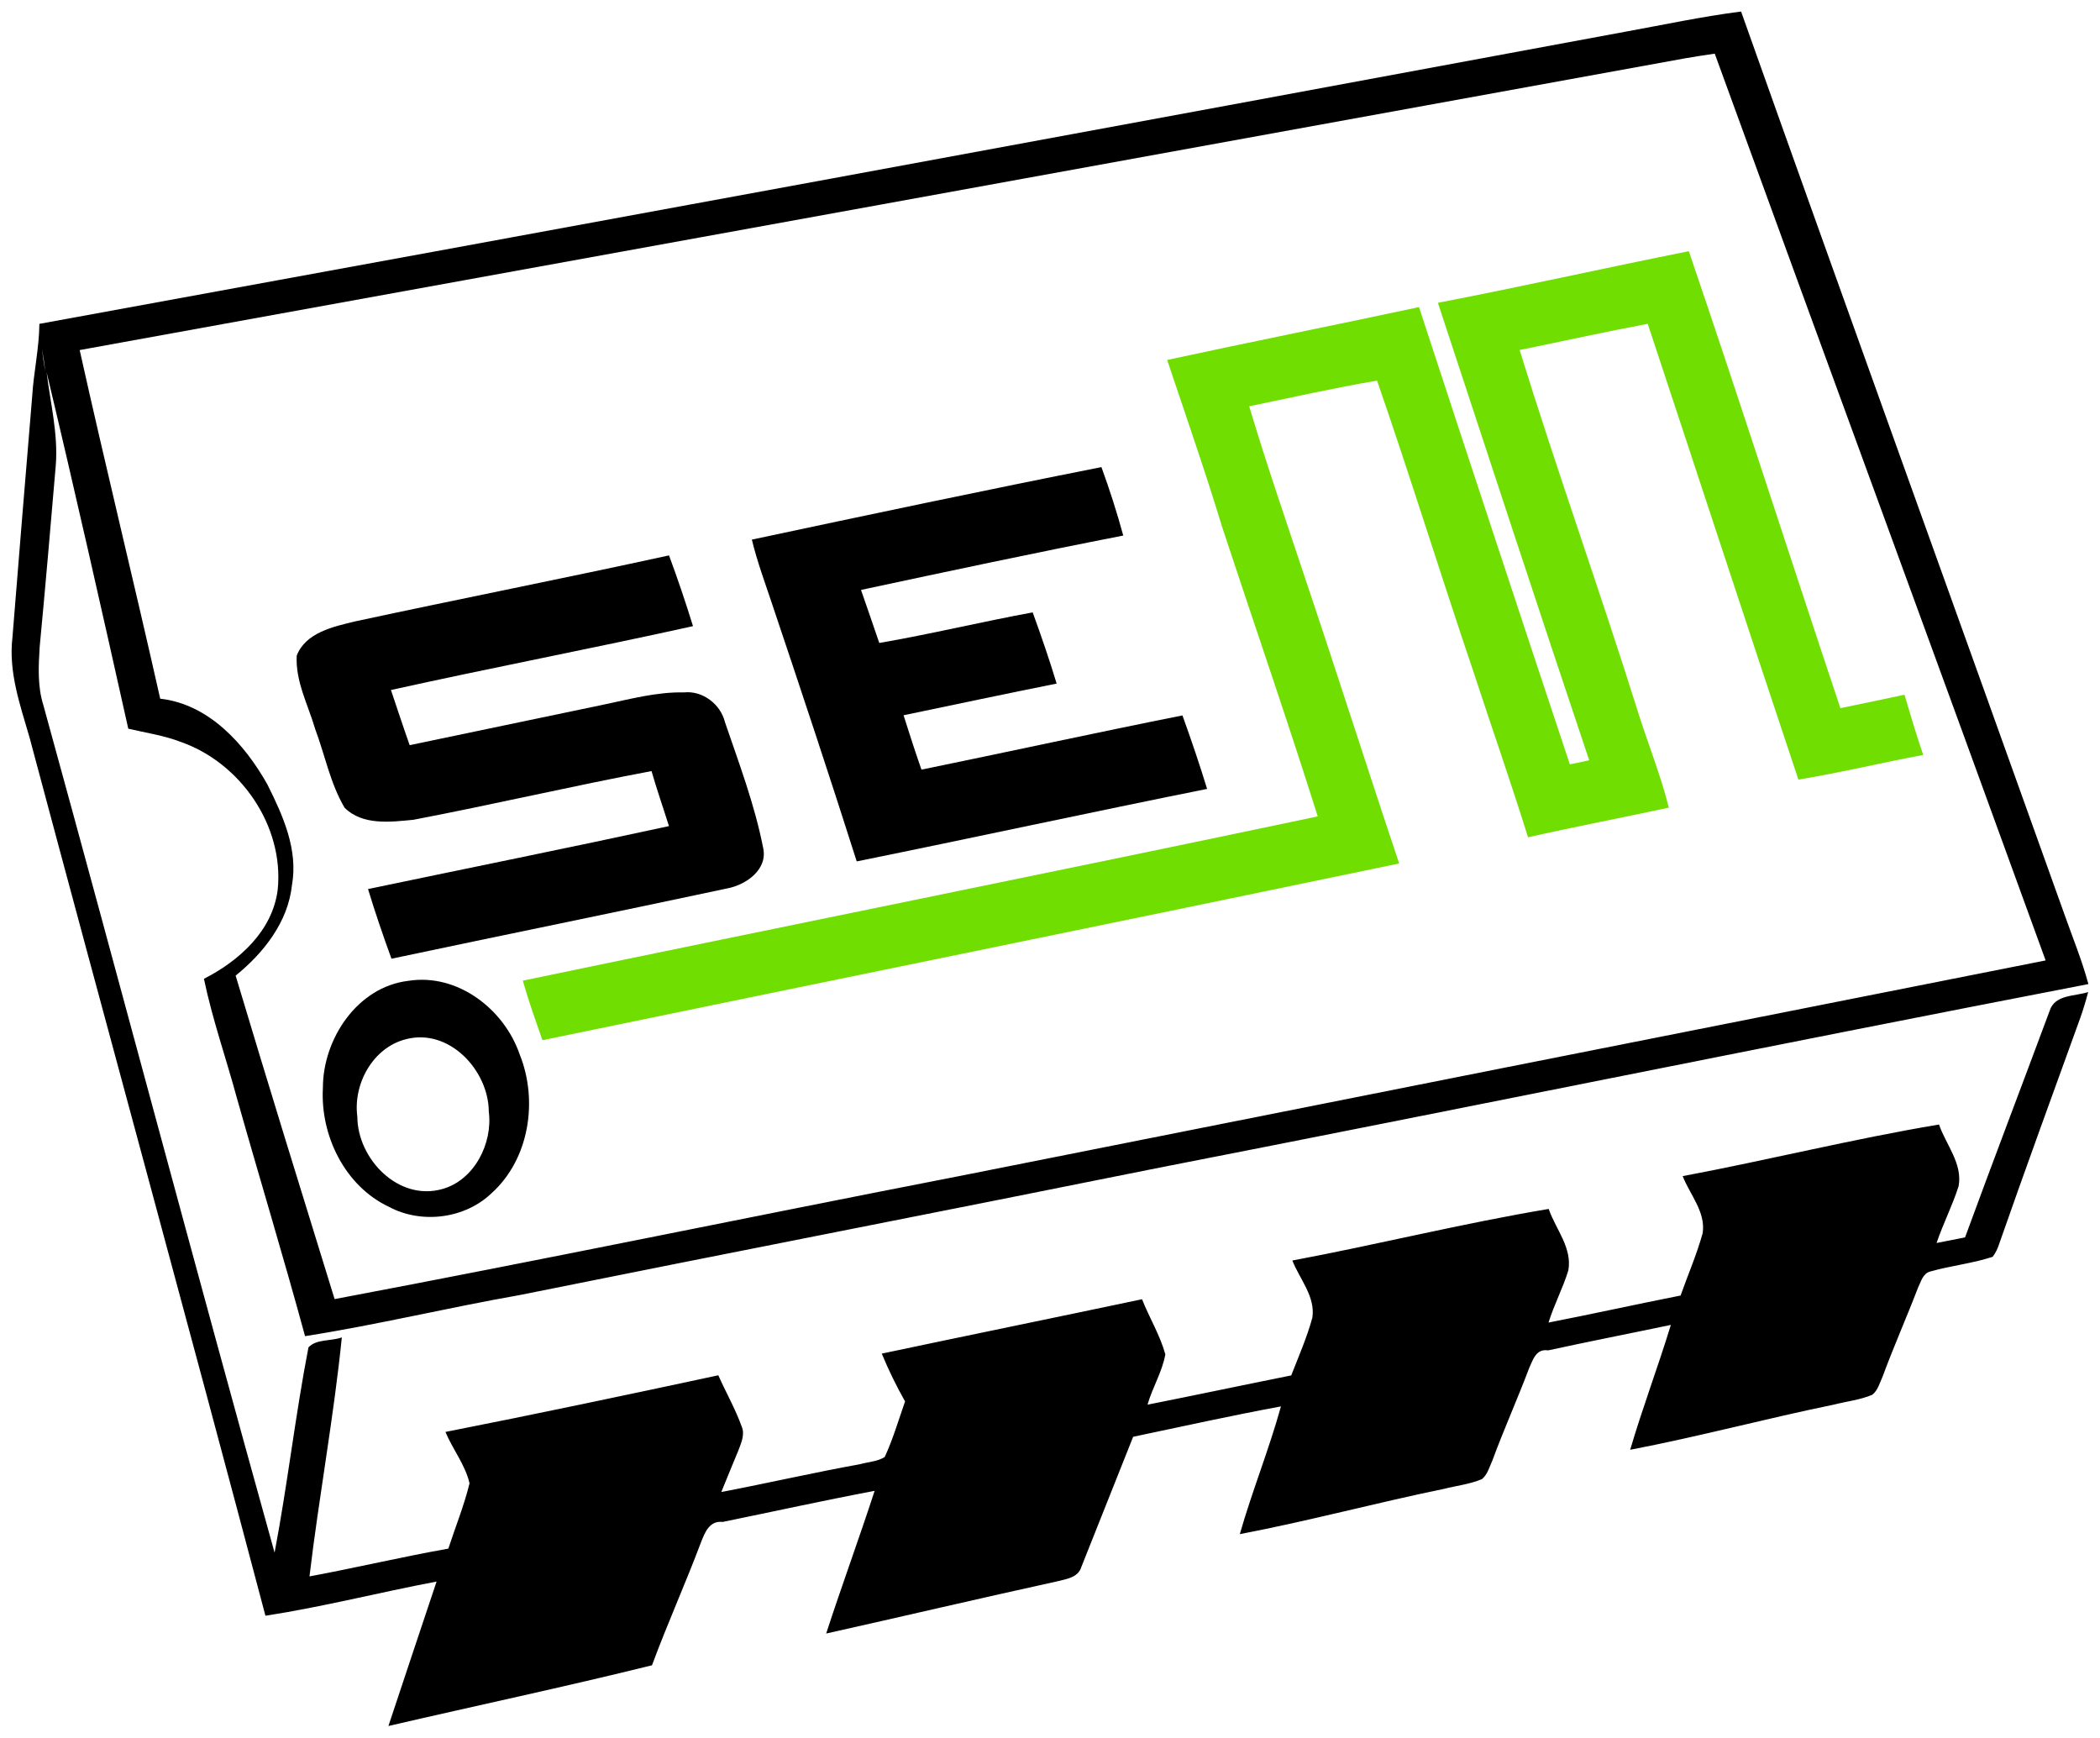
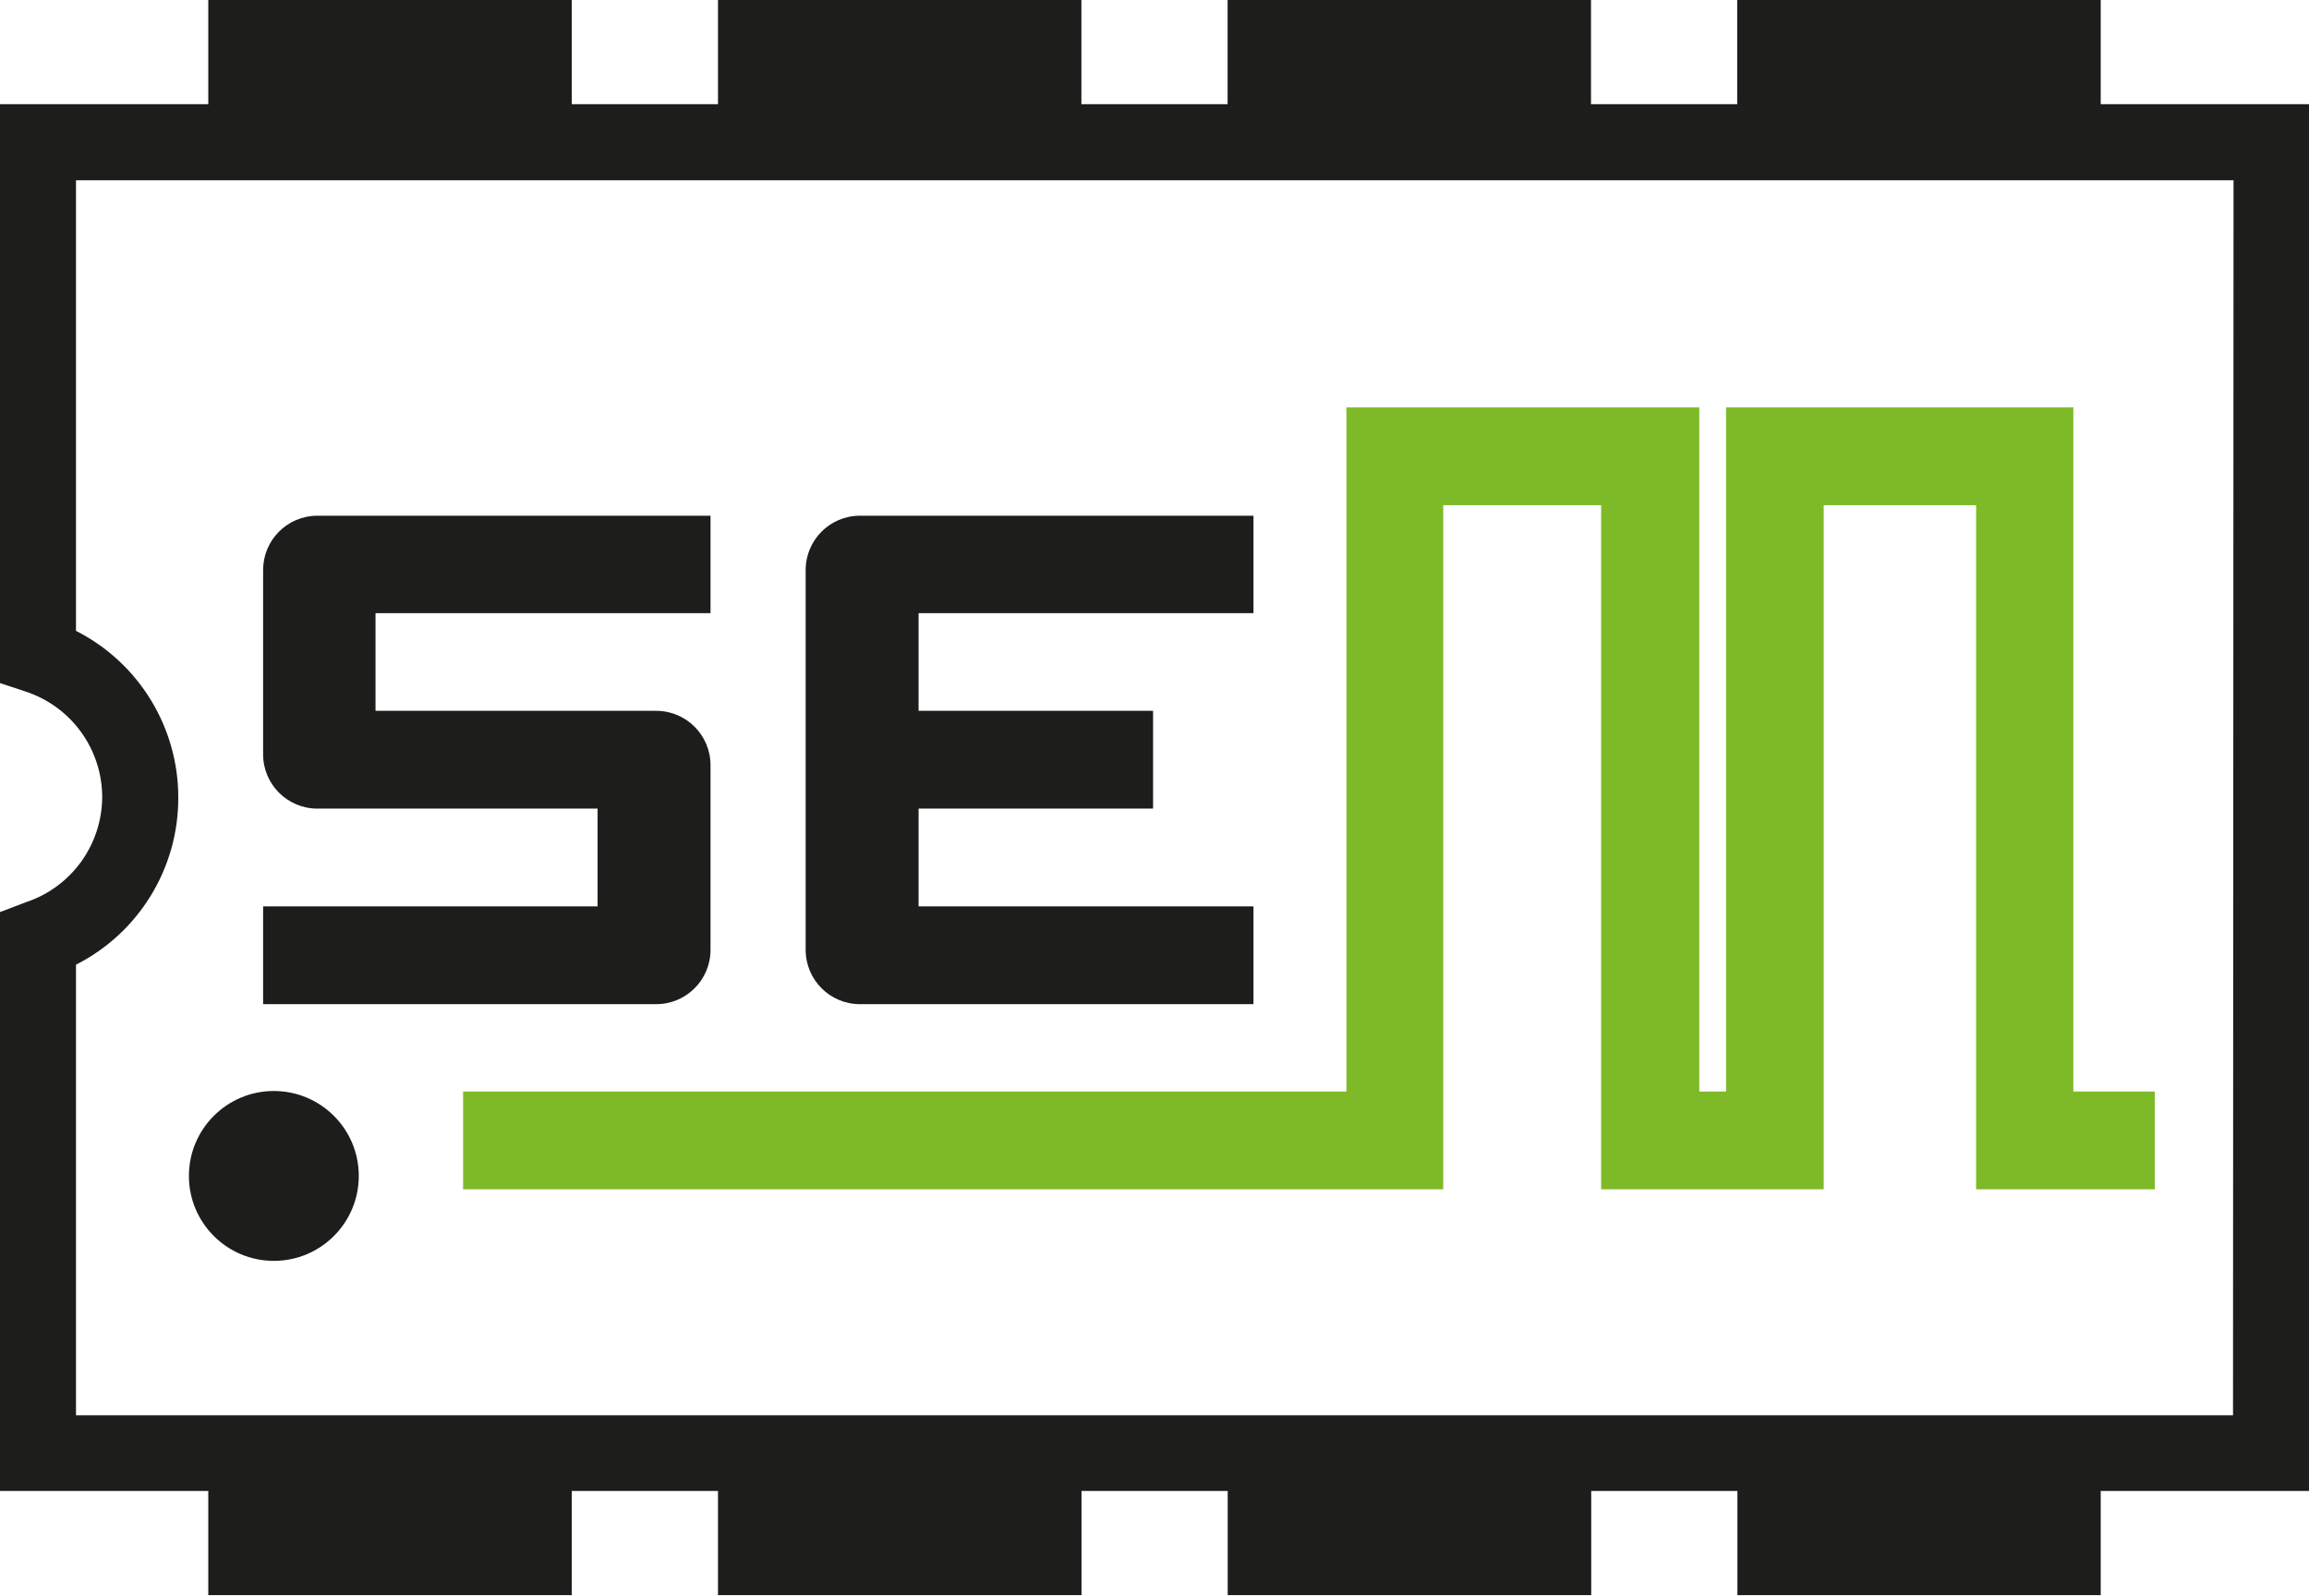
- <svg xmlns="http://www.w3.org/2000/svg" id="Réteg_1" data-name="Réteg 1" viewBox="0 0 811 671">
+ <svg xmlns="http://www.w3.org/2000/svg" viewBox="0 0 219.39 151.56">
  <defs>
-     <style>.cls-1{fill:#70de01;}</style>
+     <style>.cls-1{fill:#7eba28;}.cls-2{fill:#1d1d1b;}</style>
  </defs>
-   <g id="_000000ff" data-name="#000000ff">
-     <path d="M627.52,12.28c14.93-2.71,29.79-5.9,44.87-7.83,41.26,116.2,83.22,232.16,124.74,348.28,3.19,9.07,6.88,18,9.39,27.3-120.22,23.23-240.2,47.72-360.36,71.21-81.79,16.49-163.69,32.4-245.47,48.89C173,505,145.6,511.64,117.81,516c-8.38-30.83-17.7-61.41-26.38-92.15C87.28,408.56,82,393.56,78.76,378c13.59-6.95,26.49-18.46,28.49-34.42,2.51-24.64-14.36-49-37.45-57.07C63.28,284,56.32,283,49.54,281.41,39.27,235.47,28.94,189.54,18,143.75c1.46,11.92,4.47,23.73,3.55,35.85-2,23.4-4,46.83-6.23,70.24-.46,7.51-.87,15.27,1.45,22.56,30,109,58.92,218.3,89.27,327.21,5-26.3,8-53,13.08-79.27,3.06-3.32,8.8-2.35,12.89-3.86-3.12,30.89-8.83,61.47-12.49,92.3,17.93-3.33,35.68-7.55,53.63-10.73,2.73-8.42,6.09-16.64,8.18-25.22-1.64-7.13-6.5-13.12-9.31-19.84,35.21-6.93,70.31-14.35,105.39-21.88,2.92,6.6,6.54,12.9,9,19.71,1.36,3.09-.15,6.34-1.23,9.25-2.21,5.37-4.45,10.73-6.62,16.12,17.89-3.42,35.64-7.5,53.56-10.74,3.13-.9,6.71-1,9.54-2.77,3.22-6.92,5.34-14.29,7.87-21.48a164.8,164.8,0,0,1-9-18.46c33.48-7.09,67-13.92,100.51-21,2.82,7.13,6.94,13.84,9,21.27-1.19,6.8-5,12.83-6.88,19.45,18.52-3.67,37-7.6,55.5-11.3,2.88-7.38,6.08-14.67,8.17-22.32,1.2-8.19-4.9-14.83-7.74-22.05,33.09-6.2,65.8-14.38,99-19.92,2.69,7.81,9.17,15,7.58,23.79-2.13,6.84-5.51,13.24-7.65,20.09,17-3.31,34-7.09,51-10.44,2.85-8,6.25-15.86,8.53-24.06,1.25-8.19-4.88-14.83-7.72-22.05,33.09-6.21,65.8-14.39,99-19.93,2.69,7.82,9.16,15.05,7.57,23.8-2.37,7.48-6,14.51-8.52,21.95q5.49-1.11,11-2.16c10.73-29.27,21.86-58.4,32.72-87.61,2-6.24,9.72-5.45,14.83-7.14-.87,3.32-1.86,6.62-3,9.86-10.55,29.17-21.2,58.31-31.44,87.6a16.22,16.22,0,0,1-2.43,4.78c-7.86,2.6-16.17,3.42-24.12,5.69-2.87.71-3.59,4-4.75,6.32-4.38,11.44-9.36,22.64-13.6,34.14-1.13,2.45-1.82,5.35-4,7.12-4.68,2-9.84,2.54-14.74,3.79C682,547.81,656,554.84,629.56,559.87c4.77-16.22,10.75-32,15.71-48.22-15.79,3.32-31.63,6.4-47.39,9.84-4.76-.74-5.9,3.79-7.37,6.93-4.52,12-9.77,23.64-14.19,35.66-1.13,2.44-1.83,5.34-4,7.12-4.67,2-9.84,2.53-14.74,3.79-26.36,5.41-52.36,12.44-78.78,17.47,4.75-16.62,11.28-32.67,15.89-49.33-19.1,3.52-38.07,7.75-57.08,11.73q-10,25.14-20,50.26c-1.27,4.22-5.94,4.68-9.62,5.63-29.69,6.51-59.27,13.47-88.93,20.09,6-18.45,12.71-36.65,18.71-55.1-19.62,3.7-39.1,8-58.68,12-5.19-.58-6.91,4.2-8.39,7.92-6,15.94-13,31.48-18.91,47.44C218,651.47,183.92,658.68,150,666.55c6.13-18.62,12.43-37.17,18.6-55.78-22.07,4.17-43.88,9.78-66.09,13.2C72.59,510.78,41.61,397.88,11.4,284.77c-3.65-12.6-8.18-25.28-6.59-38.66q3.72-46.47,7.61-92.91c.56-9.43,2.7-18.68,2.79-28.13Q321.45,69.12,627.52,12.28m23.42,10.21Q340.88,78.92,30.77,135.19c10,45,21,89.69,31.1,134.63,18.8,2.12,32.64,17.52,41.41,33.16,6,12,11.92,25.12,9.47,38.85C111.22,356.1,101.82,368,91,376.77c12.49,41.72,25.36,83.31,38.22,124.92,80.32-15.15,160.35-31.77,240.58-47.38Q579.84,412.51,790,370.9C747.61,254.08,704.69,137.49,662.22,20.72c-3.78.55-7.53,1.12-11.28,1.77M16.19,134.57c.36,2.92.75,5.88,1.29,8.8C17.16,140.42,16.71,137.49,16.19,134.57Z" />
-     <path d="M290.36,208.39c45-9.58,89.95-19.09,135-28,3.17,8.69,6,17.5,8.43,26.43-33.85,6.6-67.57,13.79-101.28,21,2.4,6.81,4.71,13.65,7.06,20.48,19.85-3.41,39.43-8.17,59.24-11.81,3.31,9.09,6.45,18.24,9.26,27.5-19.75,3.92-39.43,8.15-59.13,12.23,2.22,7,4.47,14,6.92,21C389.51,290.31,423,283,456.65,276.28c3.38,9.39,6.61,18.84,9.52,28.38-45.16,9.06-90.17,18.84-135.31,28-10.54-33.18-21.53-66.22-32.62-99.23C295.48,225.11,292.41,216.91,290.36,208.39Z" />
-     <path d="M137,240c40.41-8.7,81-16.69,121.37-25.52q5,13.51,9.26,27.33c-38.8,8.6-77.85,16.06-116.65,24.66,2.4,7.1,4.73,14.24,7.23,21.3,24.74-5.22,49.51-10.3,74.26-15.52,10.47-2.16,20.92-5.08,31.7-4.86,7.21-.75,14.13,4.58,15.81,11.51,5.46,16,11.52,32,14.75,48.58,1.83,8.38-6.67,14.25-13.88,15.61-43.19,9.23-86.48,18-129.67,27.15-3.24-8.9-6.3-17.85-9.05-26.9,38.74-8.11,77.54-15.92,116.22-24.31-2.23-7.09-4.69-14.11-6.74-21.26-30.74,5.8-61.22,12.94-91.94,18.81-8.83.87-19.63,2.26-26.59-4.64-5.54-9.39-7.57-20.29-11.36-30.4-2.71-9.3-7.67-18.38-7.13-28.33C118,244.26,128.83,242,137,240Z" />
-     <path d="M157.69,378.78c19-3,37,10.91,43,28.4,7.19,17.82,3.76,40.45-10.85,53.61-10.33,9.92-27.17,12-39.73,5.22-17-8.06-26.45-27.58-25.41-45.9,0-18.89,13.3-39,33-41.33m-.95,22.55C144,404.55,136.3,418.61,138,431.27c.08,16.29,15.86,32.76,32.86,27.9,12.32-3.44,19.49-17.65,17.91-29.86C188.69,413.36,173.48,396.93,156.74,401.33Z" />
-   </g>
-   <g id="_70de01ff" data-name="#70de01ff">
-     <path class="cls-1" d="M555.3,116.94c32.38-6.23,64.57-13.49,96.91-19.93,20,58.65,38.88,117.7,58.53,176.47,8.26-1.65,16.5-3.47,24.76-5.19,2.3,7.78,4.58,15.58,7.23,23.25-16.11,3-32,6.88-48.21,9.52-19.56-58.62-38.76-117.35-58.18-176-16.55,3.1-33,6.75-49.48,10.11,14.54,47,31.19,93.42,45.91,140.4,3.85,12.12,8.63,24,11.71,36.32-18.11,3.92-36.31,7.36-54.37,11.46-6.62-21.27-14-42.3-20.92-63.45-12.72-37.56-24.42-75.44-37.38-112.9-16.57,2.78-32.94,6.51-49.38,9.9,6.7,22.49,14.38,44.67,21.77,66.93,12.28,36.47,23.9,73.14,36.15,109.62-110.24,23-220.61,45.44-330.89,68.26-2.64-7.63-5.36-15.24-7.56-23,102.29-21.28,204.73-41.88,307-63.43-11.82-37.5-24.69-74.64-37-112-6.54-21.59-14-42.87-21.15-64.27,32.38-7,64.87-13.48,97.26-20.41q28.9,88.35,58.24,176.57c2.5-.49,5-1,7.48-1.56C594,234.81,574.69,175.85,555.3,116.94Z" />
+   <g id="Layer_2" data-name="Layer 2">
+     <g id="Layer_1-2" data-name="Layer 1">
+       <path class="cls-1" d="M204.76,113h-17v-65H173.28v65H152.13v-65h-15v65H44v-9.29h83.93v-65h33.53v65H164v-65h33v65h7.74V113Z" />
+       <path class="cls-2" d="M119.1,58.26V49H81.71a5.16,5.16,0,0,0-5.16,5.16V90.25a5.16,5.16,0,0,0,5.16,5.16H119.1V86.12H87.28V76.83h22.28V67.54H87.28V58.26ZM35.68,67.54V58.26H67.51V49H30.11A5.16,5.16,0,0,0,25,54.13V71.67a5.16,5.16,0,0,0,5.16,5.16H56.78v9.29H25v9.29H62.35a5.16,5.16,0,0,0,5.16-5.16V72.7a5.16,5.16,0,0,0-5.16-5.16H35.68Z" />
+       <path class="cls-2" d="M219.39,9.9H199.6V0H165.06V9.9H151.17V0H116.64V9.9H102.75V0H68.22V9.9H54.33V0H19.79V9.9H0v55l2.47.82a10.57,10.57,0,0,1,7.24,10,10.57,10.57,0,0,1-7.24,10L0,86.66v55H19.79v9.9H54.33v-9.9H68.22v9.9h34.54v-9.9h13.89v9.9h34.54v-9.9h13.89v9.9H199.6v-9.9h19.79Zm-7.22,124.57H7.22V91.66A17.75,17.75,0,0,0,16.94,75.8,17.75,17.75,0,0,0,7.22,59.94V17.13h205Z" />
+       <circle class="cls-2" cx="26.02" cy="111.73" r="8.07" />
+     </g>
  </g>
</svg>
